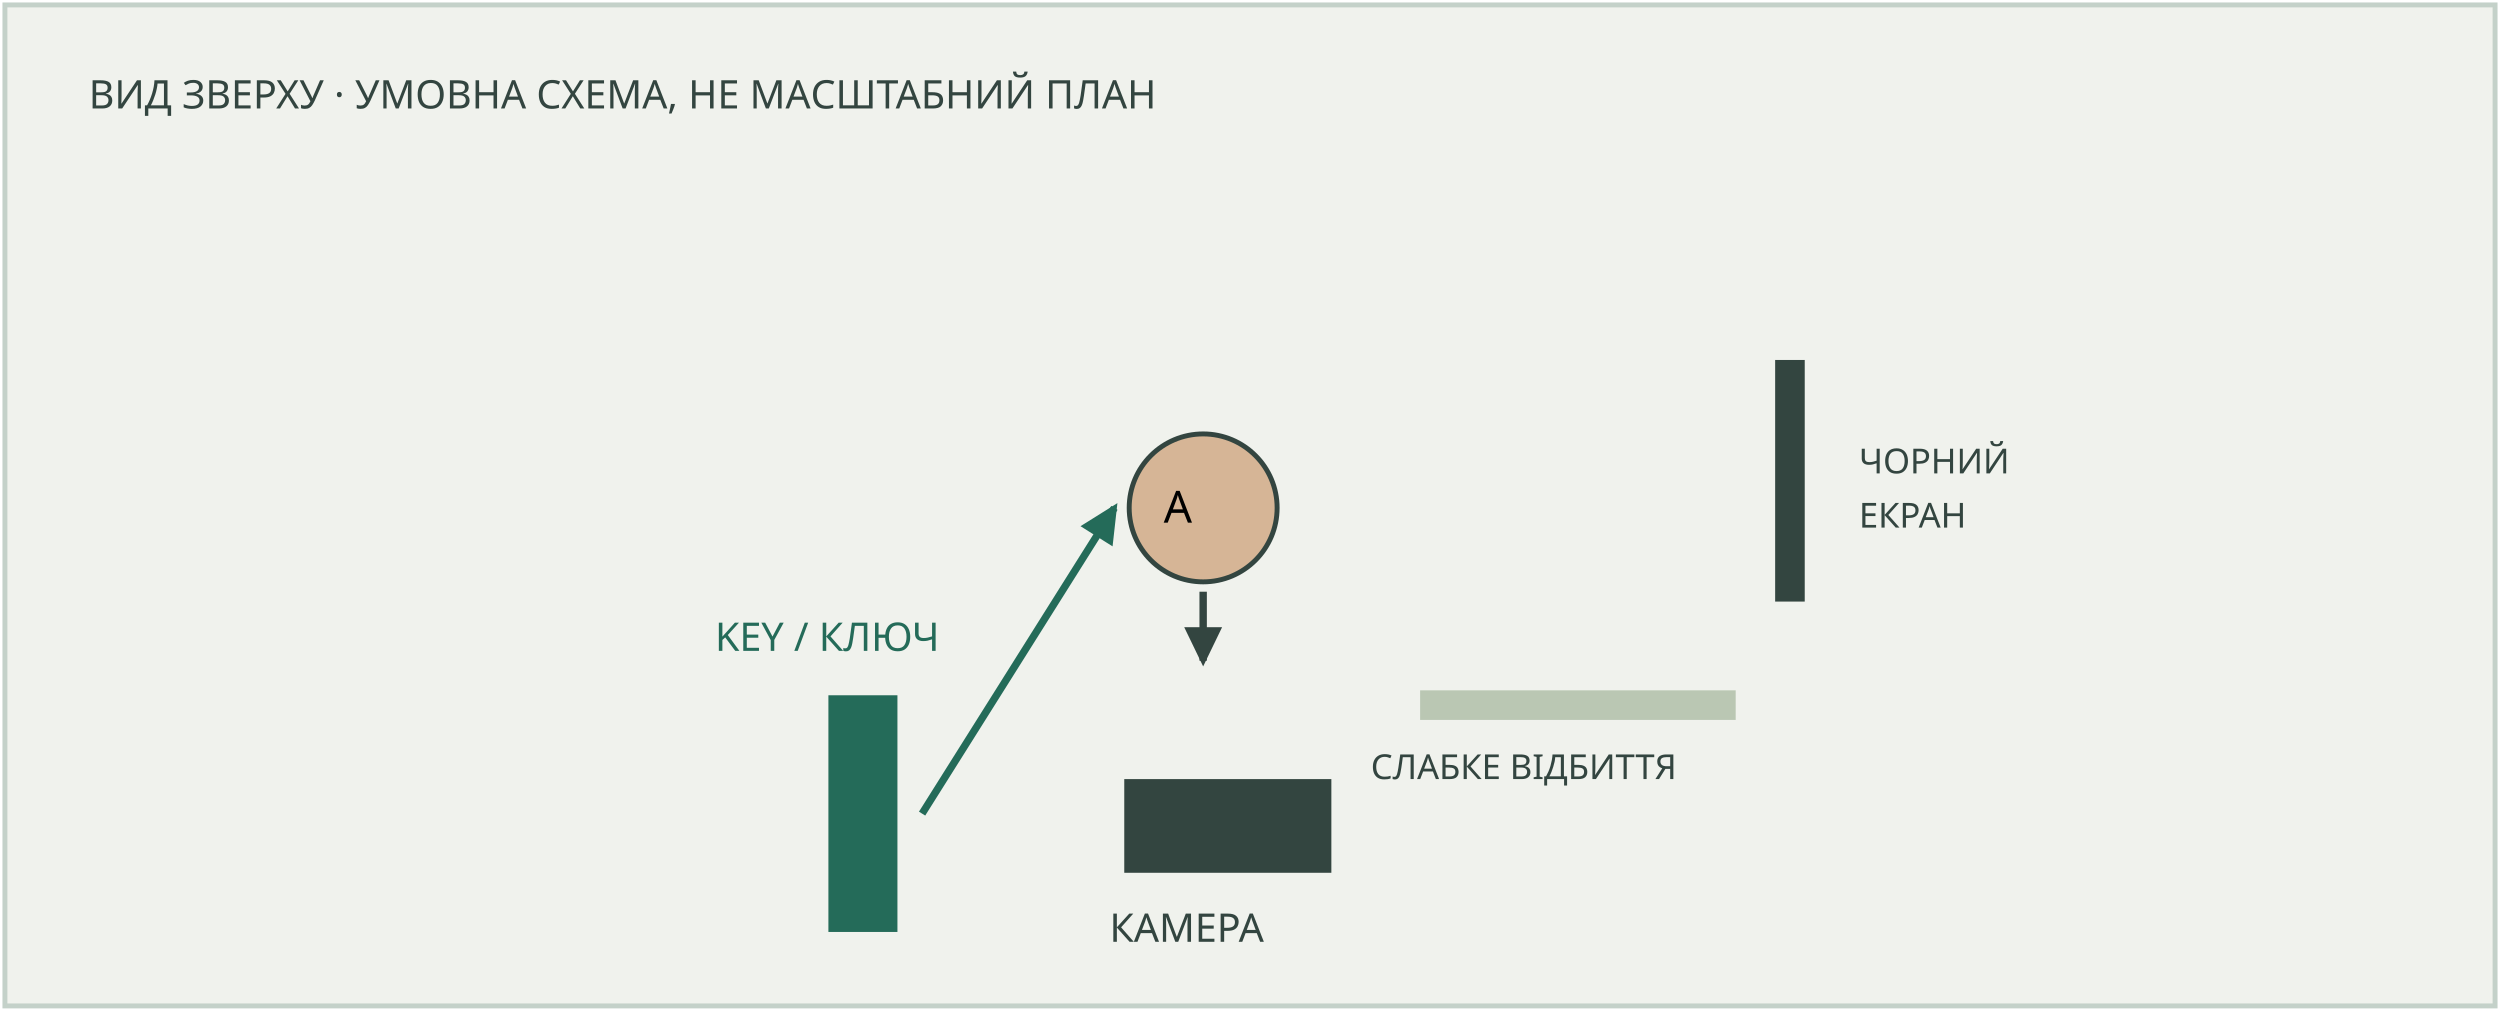
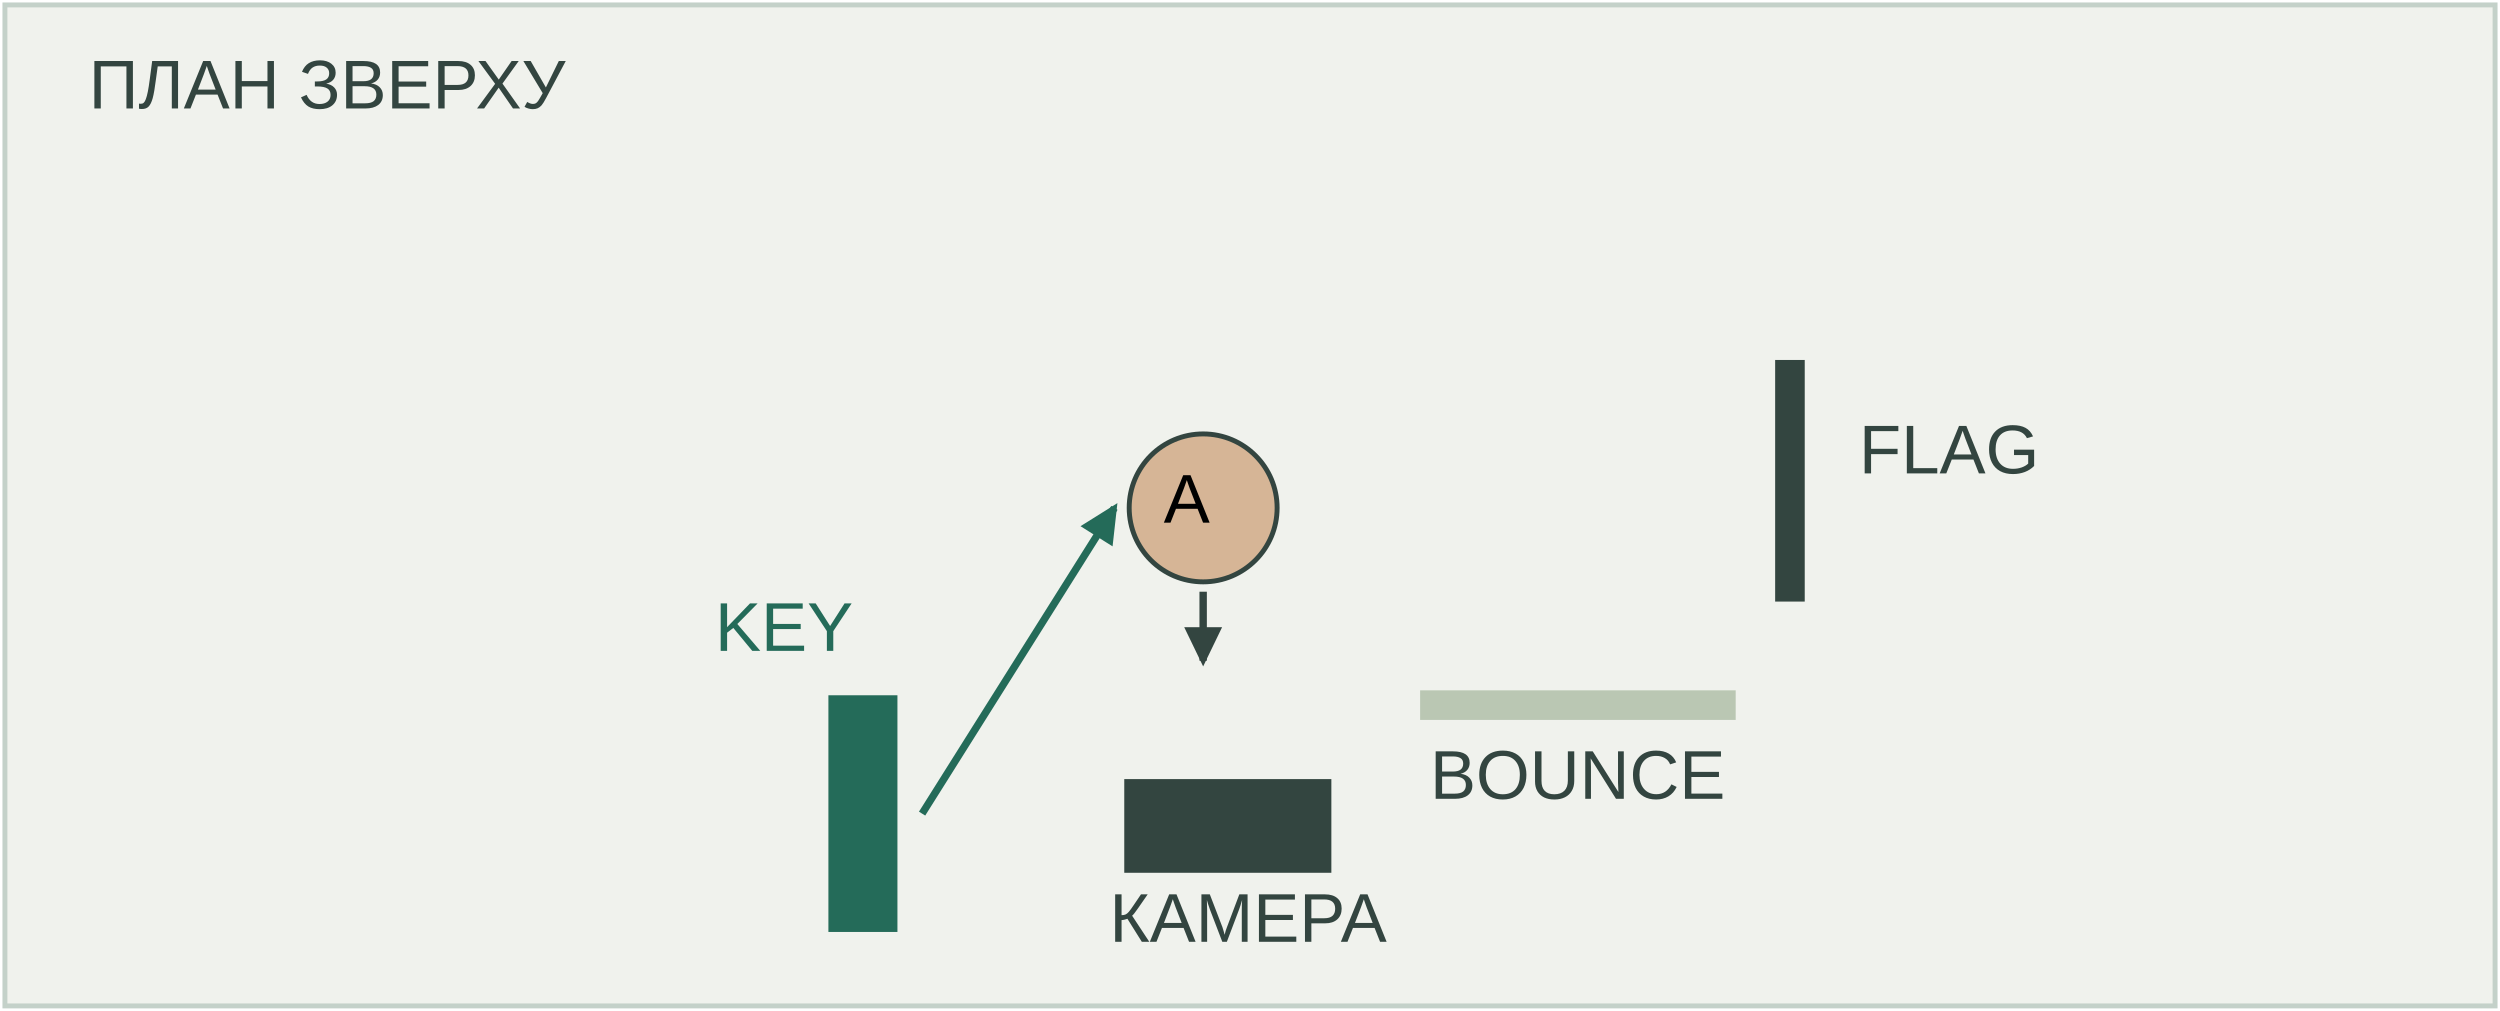
<svg xmlns="http://www.w3.org/2000/svg" width="507" height="205" preserveAspectRatio="xMinYMin meet" viewBox="0 0 507 205" version="1.0" fill-rule="evenodd">
  <clipPath id="clip">
    <rect x="0" y="0" width="507" height="205" />
  </clipPath>
  <g id="group" transform="scale(1,-1) translate(0,-205)" style="clip-path: url(#clip)">
    <g transform="">
      <rect x="1" y="1" width="505" height="203" rx="8" ry="0" style="stroke: rgb(77%,82%,79%); stroke-linecap: butt; stroke-width: 1; fill: rgb(94%,95%,93%); fill-rule: evenodd;" />
-       <text x="18" y="183" style="font-family: ArialU; font-size: 8px;fill: rgb(20%,27%,25%); stroke:none;" transform="translate(0,366) scale(1,-1)">ВИД ЗВЕРХУ · УМОВНА СХЕМА, НЕ МАСШТАБНИЙ ПЛАН</text>
+       <text x="18" y="183" style="font-family: Arial; font-size: 14px;fill: rgb(20%,27%,25%); stroke:none;" transform="translate(0,366) scale(1,-1)">ПЛАН ЗВЕРХУ</text>
      <circle cx="244" cy="102" r="15" style="stroke: rgb(20%,27%,25%); stroke-linecap: butt; stroke-width: 1; fill: rgb(84%,71%,59%); fill-rule: evenodd;" />
-       <text x="236" y="99" style="font-family: ArialUB; font-size: 9px;fill: rgb(0%,0%,0%); stroke:none;" transform="translate(0,198) scale(1,-1)">A</text>
+       <text x="236" y="99" style="font-family: Arial; font-size: 14px;fill: rgb(0%,0%,0%); stroke:none;" transform="translate(0,198) scale(1,-1)">A</text>
      <path d="M 244,85 L 244,71 Z" style="stroke: rgb(20%,27%,25%); stroke-linecap: butt; stroke-width: 1.5;" />
      <polygon points="244 71, 247.045 77.303, 240.955 77.303" style="stroke: rgb(20%,27%,25%); stroke-linecap: butt; stroke-width: 1; fill: rgb(20%,27%,25%); fill-rule: evenodd;" />
      <rect x="228" y="28" width="42" height="19" style="stroke: none; stroke-linecap: butt; stroke-width: 1; fill: rgb(20%,27%,25%); fill-rule: evenodd;" />
-       <text x="225" y="14" style="font-family: ArialU; font-size: 8px;fill: rgb(20%,27%,25%); stroke:none;" transform="translate(0,28) scale(1,-1)">КАМЕРА</text>
+       <text x="225" y="14" style="font-family: Arial; font-size: 14px;fill: rgb(20%,27%,25%); stroke:none;" transform="translate(0,28) scale(1,-1)">КАМЕРА</text>
      <rect x="168" y="16" width="14" height="48" style="stroke: none; stroke-linecap: butt; stroke-width: 1; fill: rgb(14%,42%,35%); fill-rule: evenodd;" />
-       <text x="145" y="73" style="font-family: ArialUB; font-size: 8px;fill: rgb(14%,42%,35%); stroke:none;" transform="translate(0,146) scale(1,-1)">KEY / КЛЮЧ</text>
+       <text x="145" y="73" style="font-family: Arial; font-size: 14px;fill: rgb(14%,42%,35%); stroke:none;" transform="translate(0,146) scale(1,-1)">KEY</text>
      <path d="M 187,40 L 226,102 Z" style="stroke: rgb(14%,42%,35%); stroke-linecap: butt; stroke-width: 1.5;" />
      <polygon points="226 102, 220.067 98.286, 225.221 95.043" style="stroke: rgb(14%,42%,35%); stroke-linecap: butt; stroke-width: 1; fill: rgb(14%,42%,35%); fill-rule: evenodd;" />
      <rect x="288" y="59" width="64" height="6" style="stroke: none; stroke-linecap: butt; stroke-width: 1; fill: rgb(73%,78%,70%); fill-rule: evenodd;" />
-       <text x="278" y="47" style="font-family: ArialU; font-size: 7px;fill: rgb(20%,27%,25%); stroke:none;" transform="translate(0,94) scale(1,-1)">СЛАБКЕ ВІДБИТТЯ</text>
+       <text x="290" y="43" style="font-family: Arial; font-size: 14px;fill: rgb(20%,27%,25%); stroke:none;" transform="translate(0,86) scale(1,-1)">BOUNCE</text>
      <rect x="360" y="83" width="6" height="49" style="stroke: none; stroke-linecap: butt; stroke-width: 1; fill: rgb(20%,27%,25%); fill-rule: evenodd;" />
-       <text x="377" y="109" style="font-family: ArialU; font-size: 7px;fill: rgb(20%,27%,25%); stroke:none;" transform="translate(0,218) scale(1,-1)">ЧОРНИЙ</text>
-       <text x="377" y="98" style="font-family: ArialU; font-size: 7px;fill: rgb(20%,27%,25%); stroke:none;" transform="translate(0,196) scale(1,-1)">ЕКРАН</text>
+       <text x="377" y="109" style="font-family: Arial; font-size: 14px;fill: rgb(20%,27%,25%); stroke:none;" transform="translate(0,218) scale(1,-1)">FLAG</text>
+       <text x="377" y="93" style="font-family: Arial; font-size: 14px;fill: rgb(20%,27%,25%); stroke:none;" transform="translate(0,186) scale(1,-1)" />
    </g>
  </g>
</svg>
